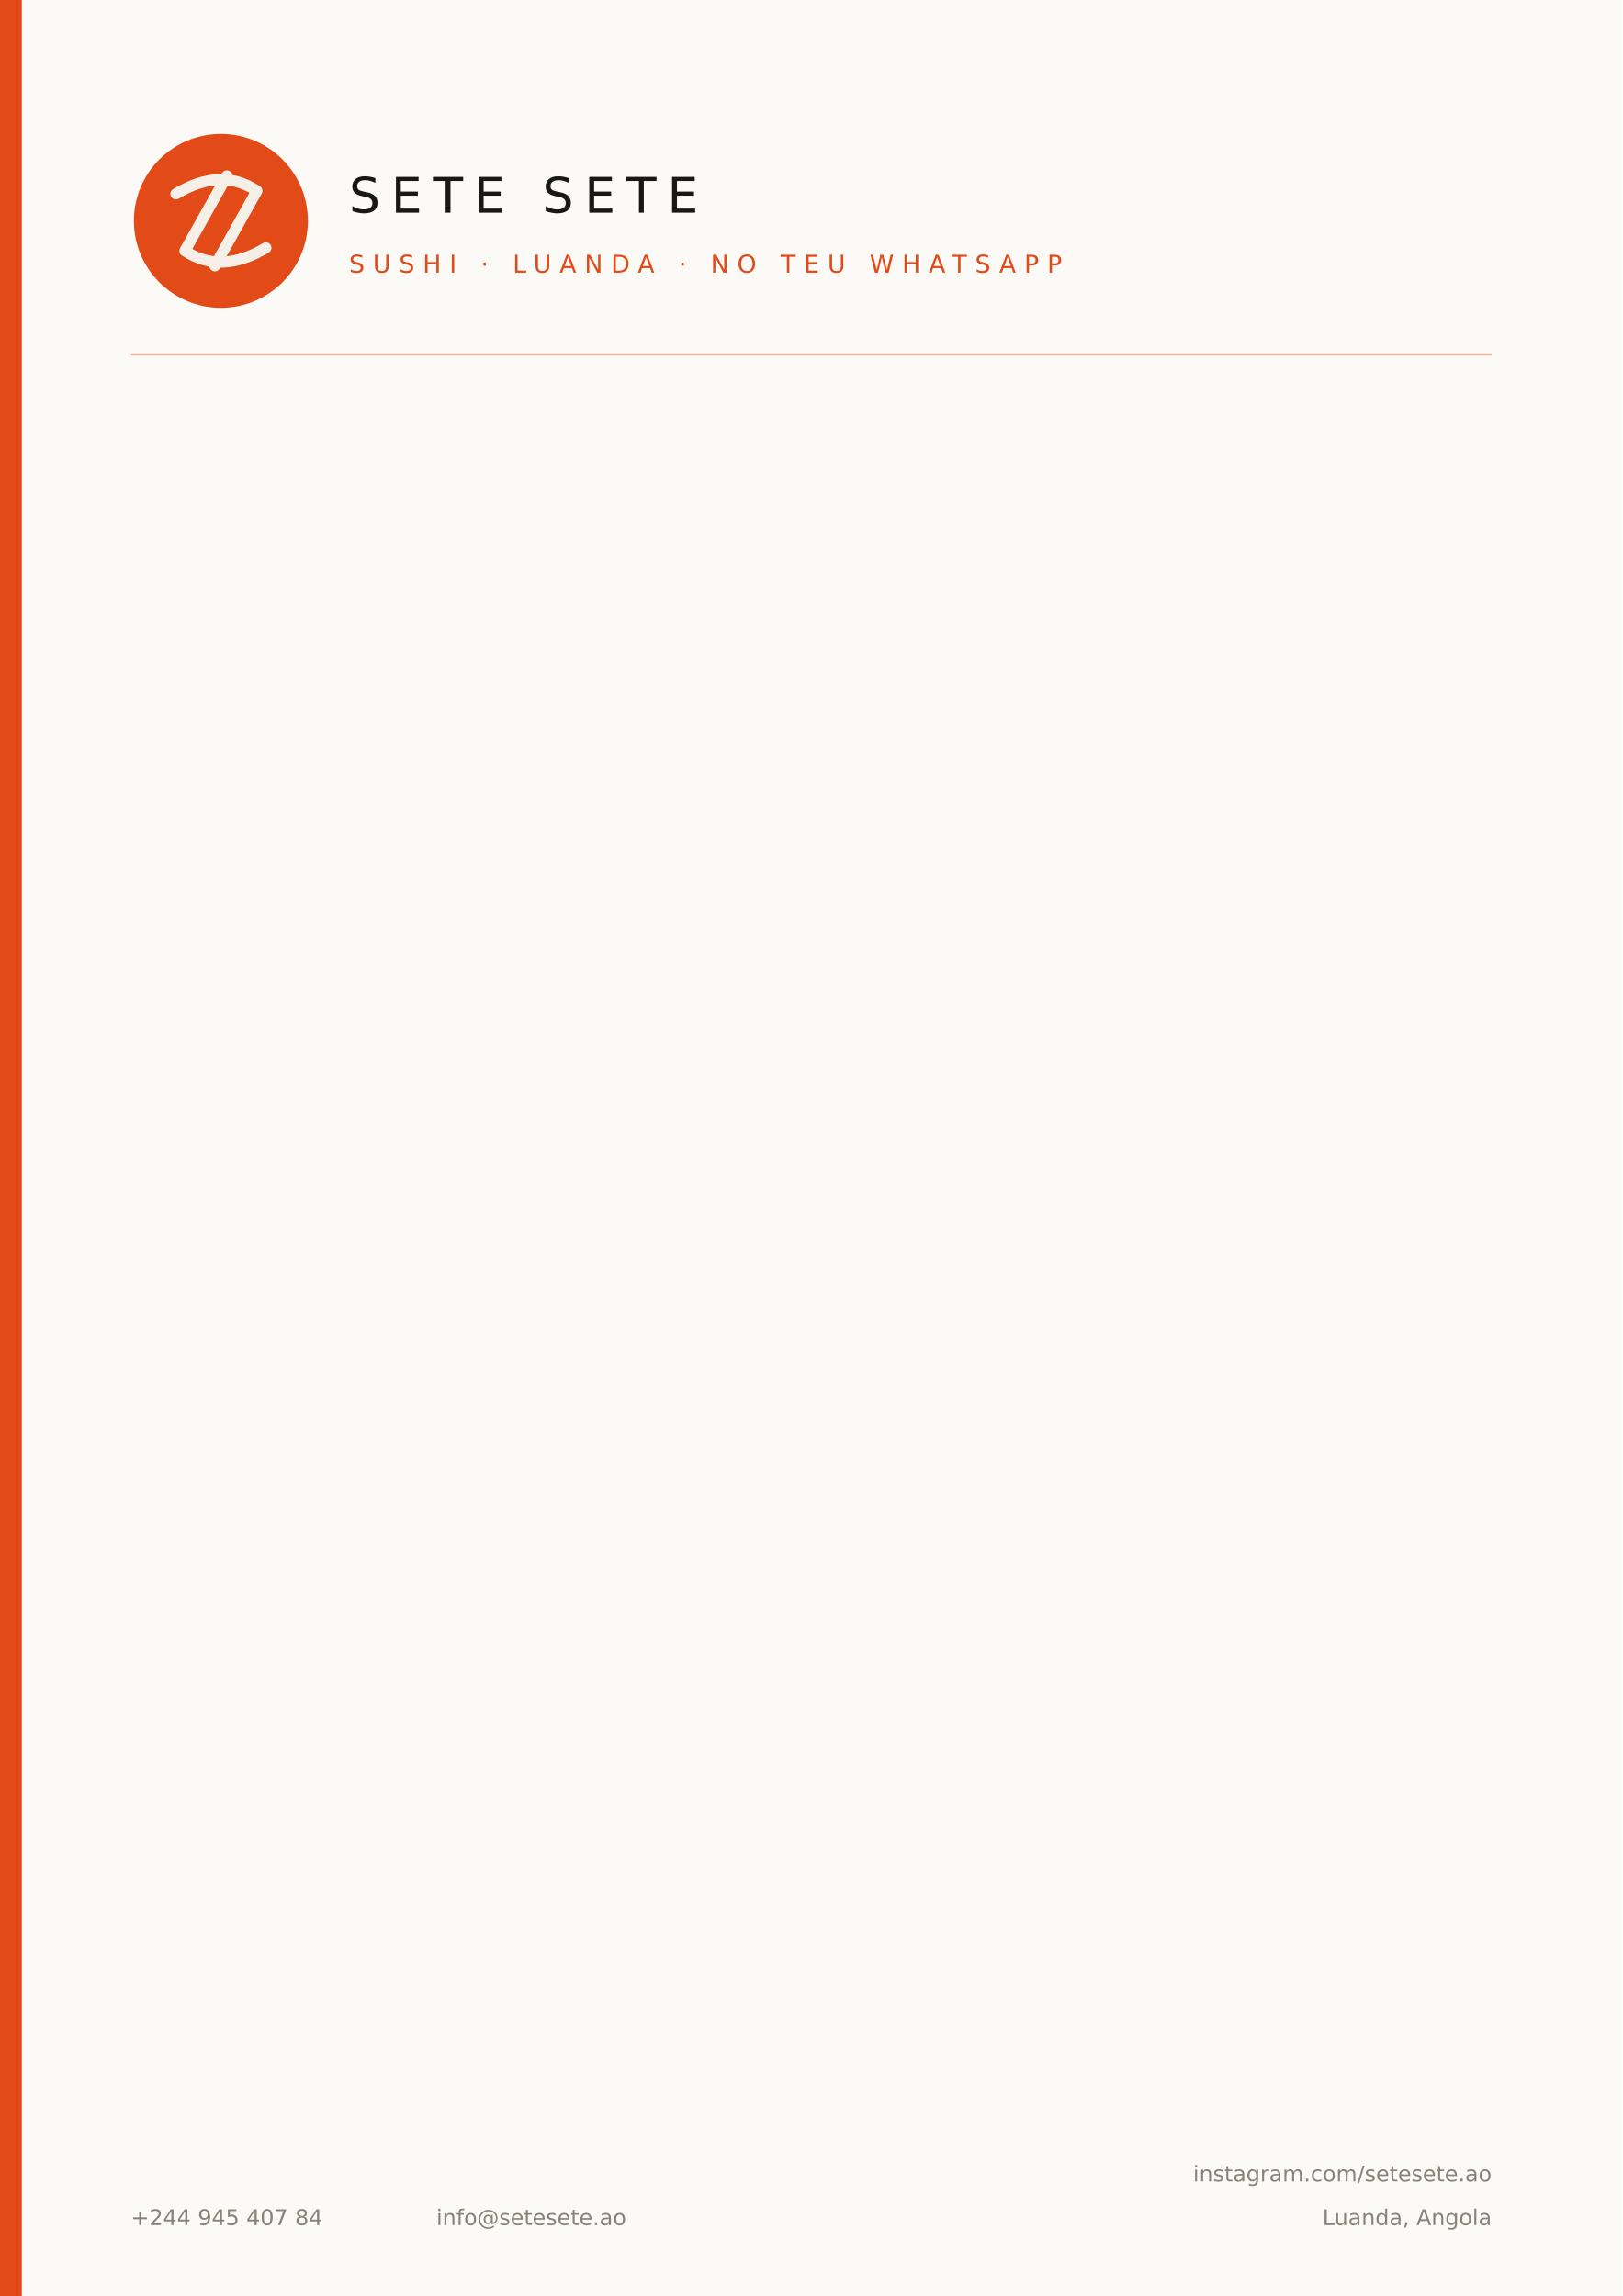
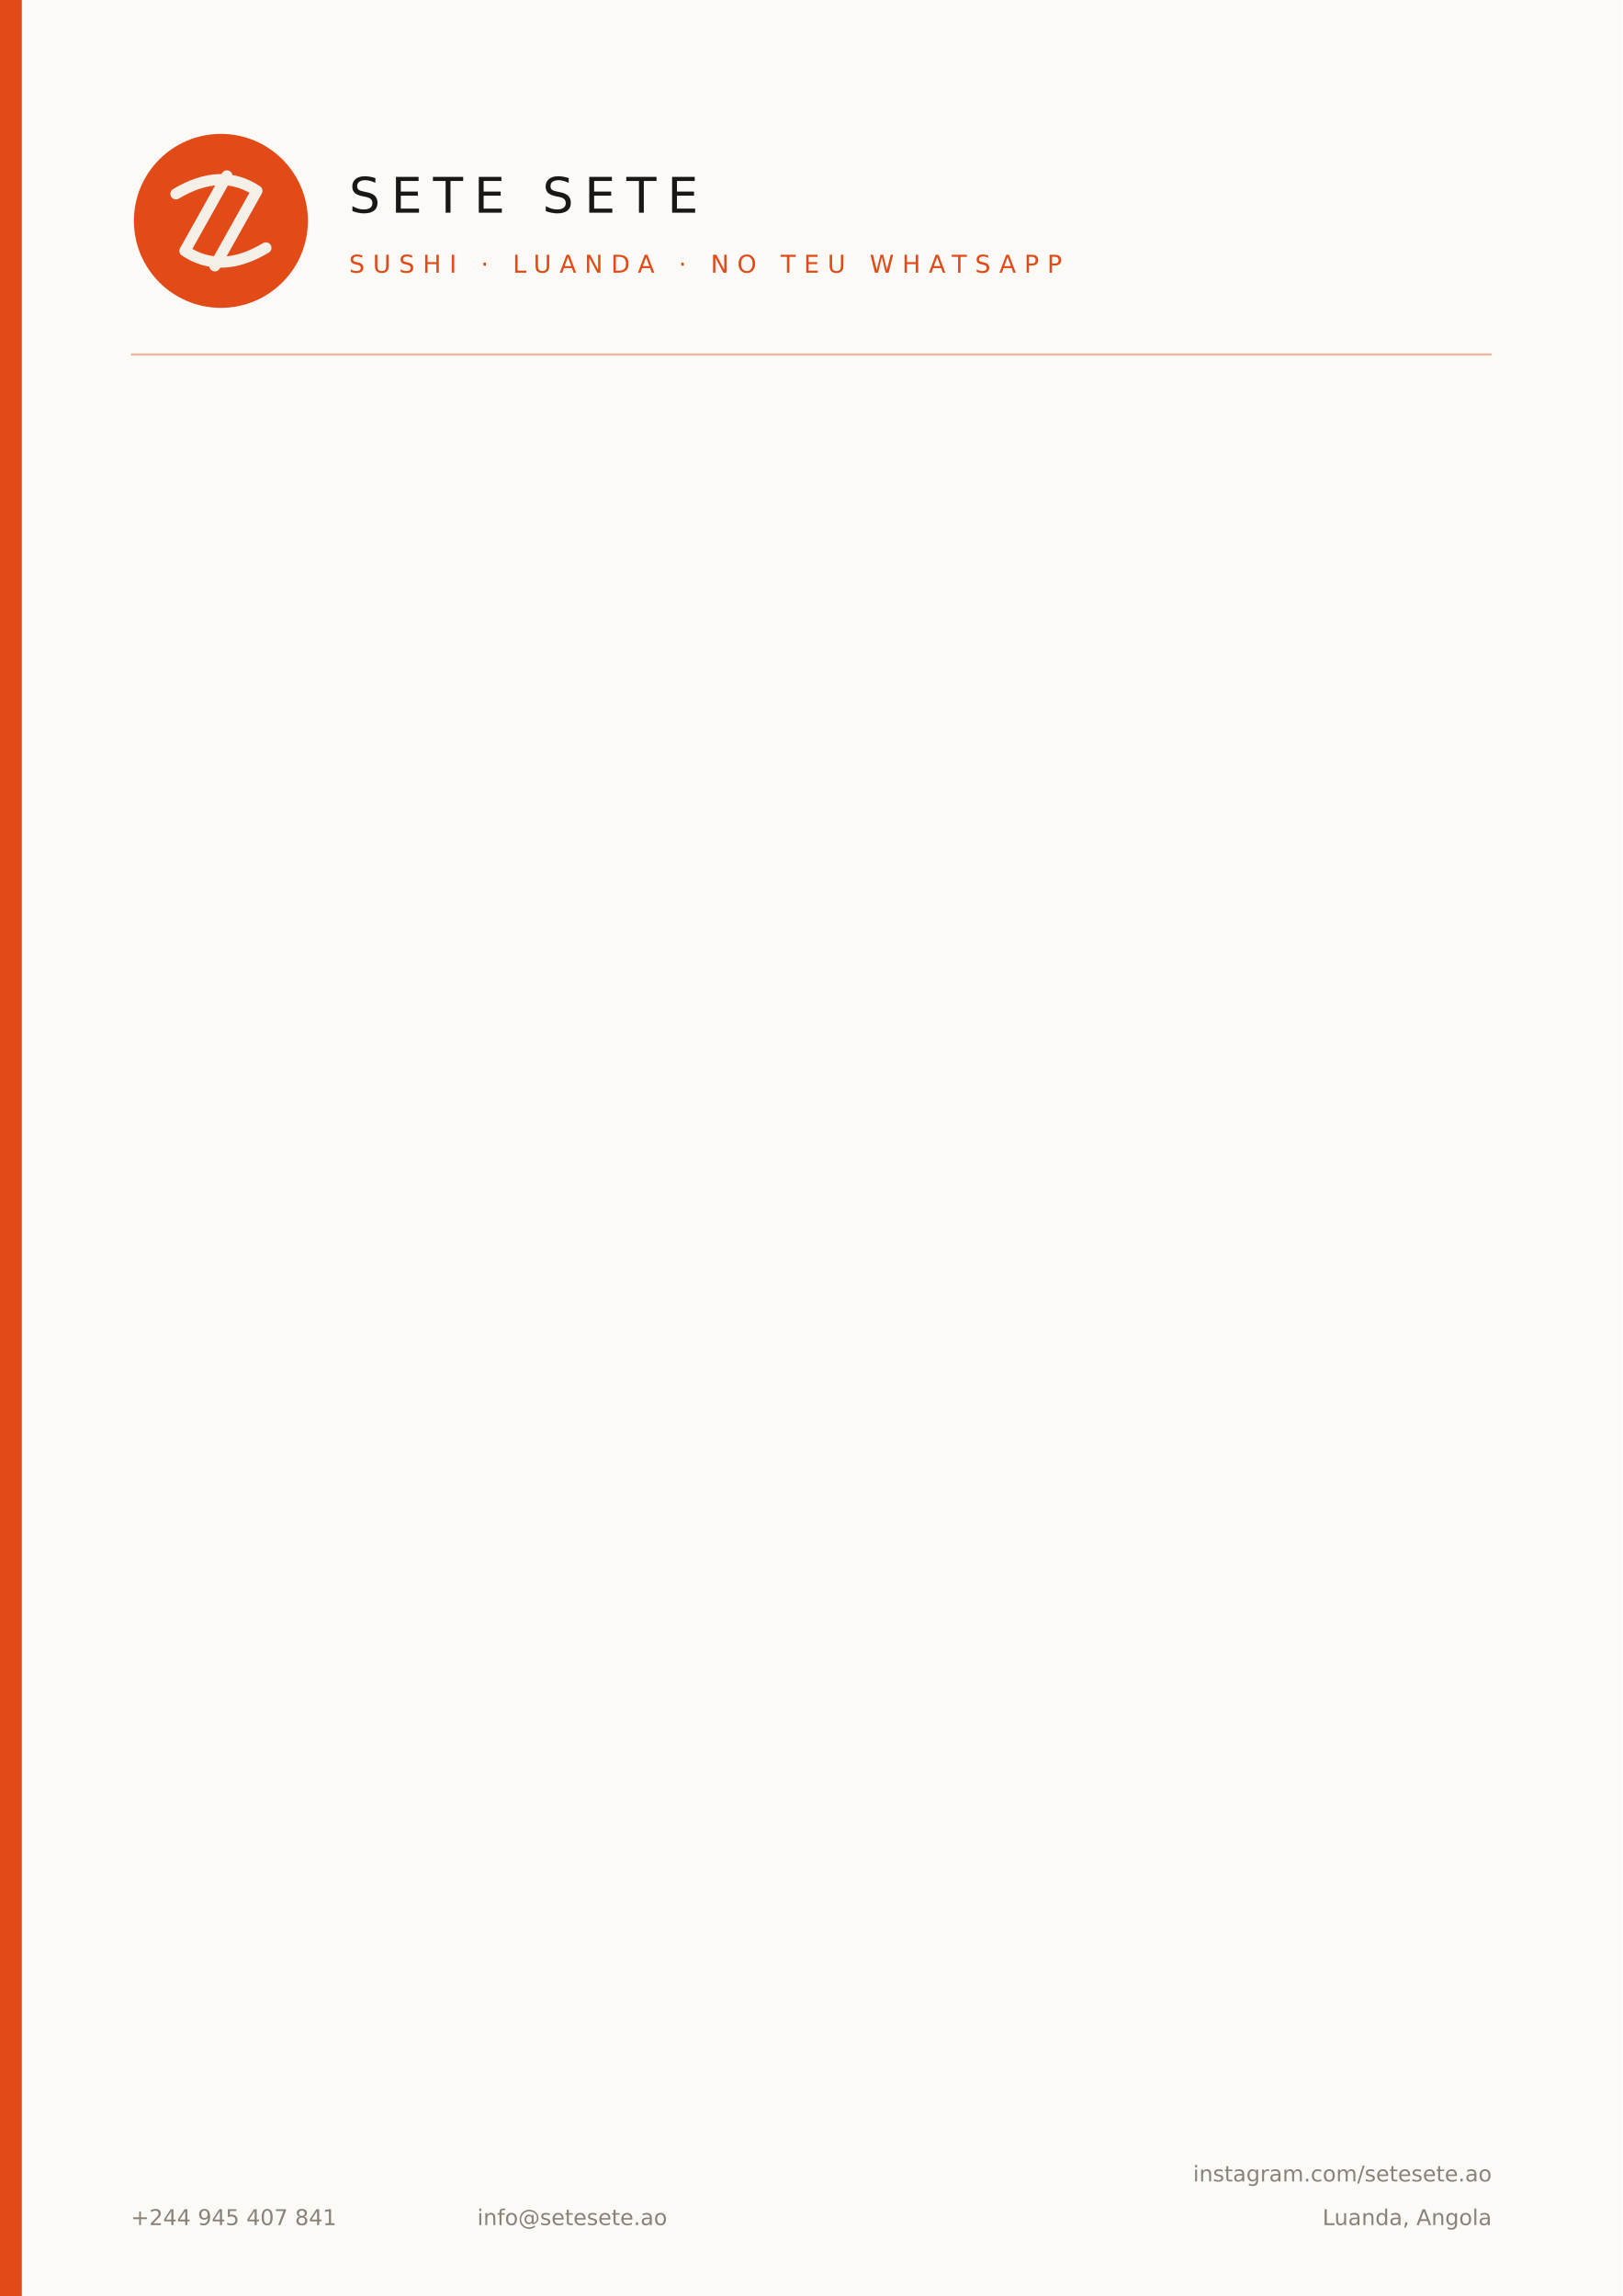
<svg xmlns="http://www.w3.org/2000/svg" viewBox="0 0 595 842" width="595" height="842">
  <rect width="595" height="842" fill="#FBFAF7" />
  <rect x="0" y="0" width="8" height="842" fill="#E24A17" />
  <g transform="translate(48,48) scale(0.55)">
    <circle cx="60" cy="60" r="58" fill="#E24A17" />
    <g fill="none" stroke="#F4F0E8" stroke-width="7.4" stroke-linecap="round" stroke-linejoin="round">
      <path d="M30 42 Q60 24 84 40 L56 90" />
      <path d="M90 78 Q60 96 36 80 L64 30" />
    </g>
  </g>
  <text x="128" y="78" font-family="DejaVu Sans, Helvetica, Arial, sans-serif" font-size="18" letter-spacing="4" fill="#1A1714">SETE SETE</text>
  <text x="128" y="100" font-family="DejaVu Sans, Helvetica, Arial, sans-serif" font-size="9" letter-spacing="3" fill="#E24A17">SUSHI · LUANDA · NO TEU WHATSAPP</text>
  <line x1="48" y1="130" x2="547" y2="130" stroke="#E24A17" stroke-width="0.8" opacity="0.4" />
  <g fill="#8A8278" font-family="DejaVu Sans, Helvetica, Arial, sans-serif" font-size="8">
-     <text x="48" y="816">+244 945 407 84</text>
-     <text x="160" y="816">info@setesete.ao</text>
+     <text x="48" y="816">+244 945 407 841</text>
+     <text x="175" y="816">info@setesete.ao</text>
    <text x="547" y="800" text-anchor="end">instagram.com/setesete.ao</text>
    <text x="547" y="816" text-anchor="end">Luanda, Angola</text>
  </g>
</svg>
